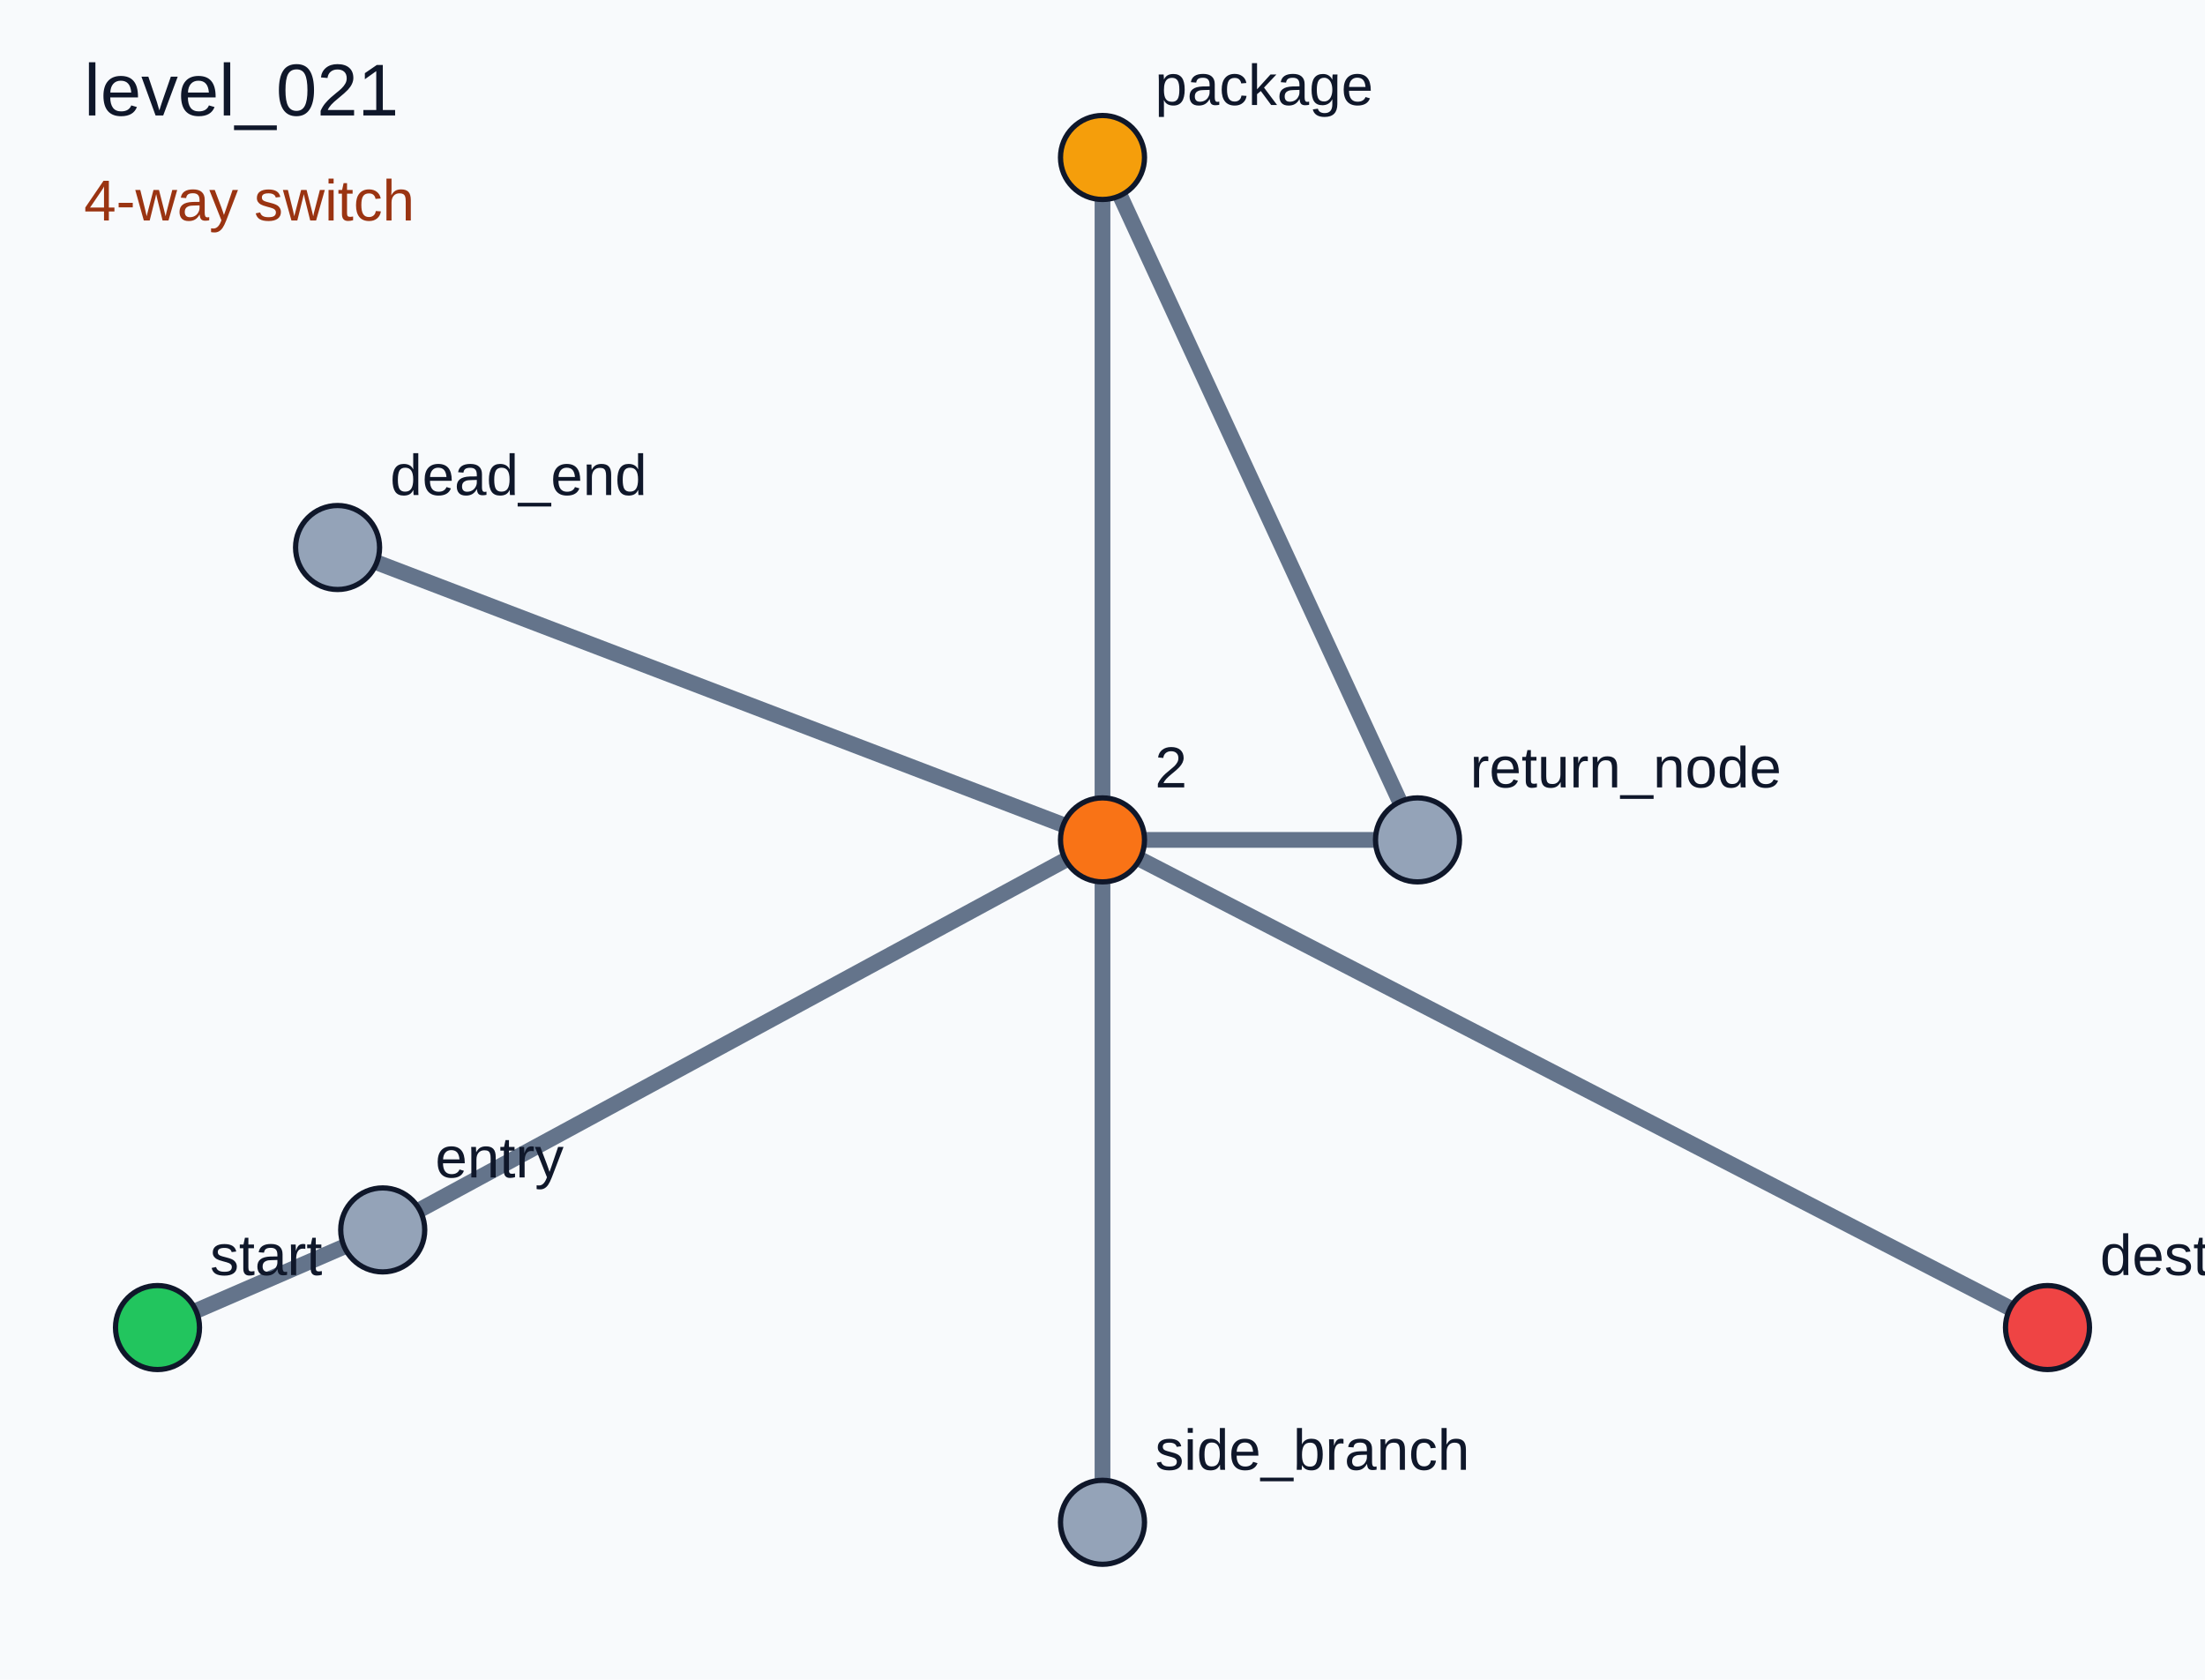
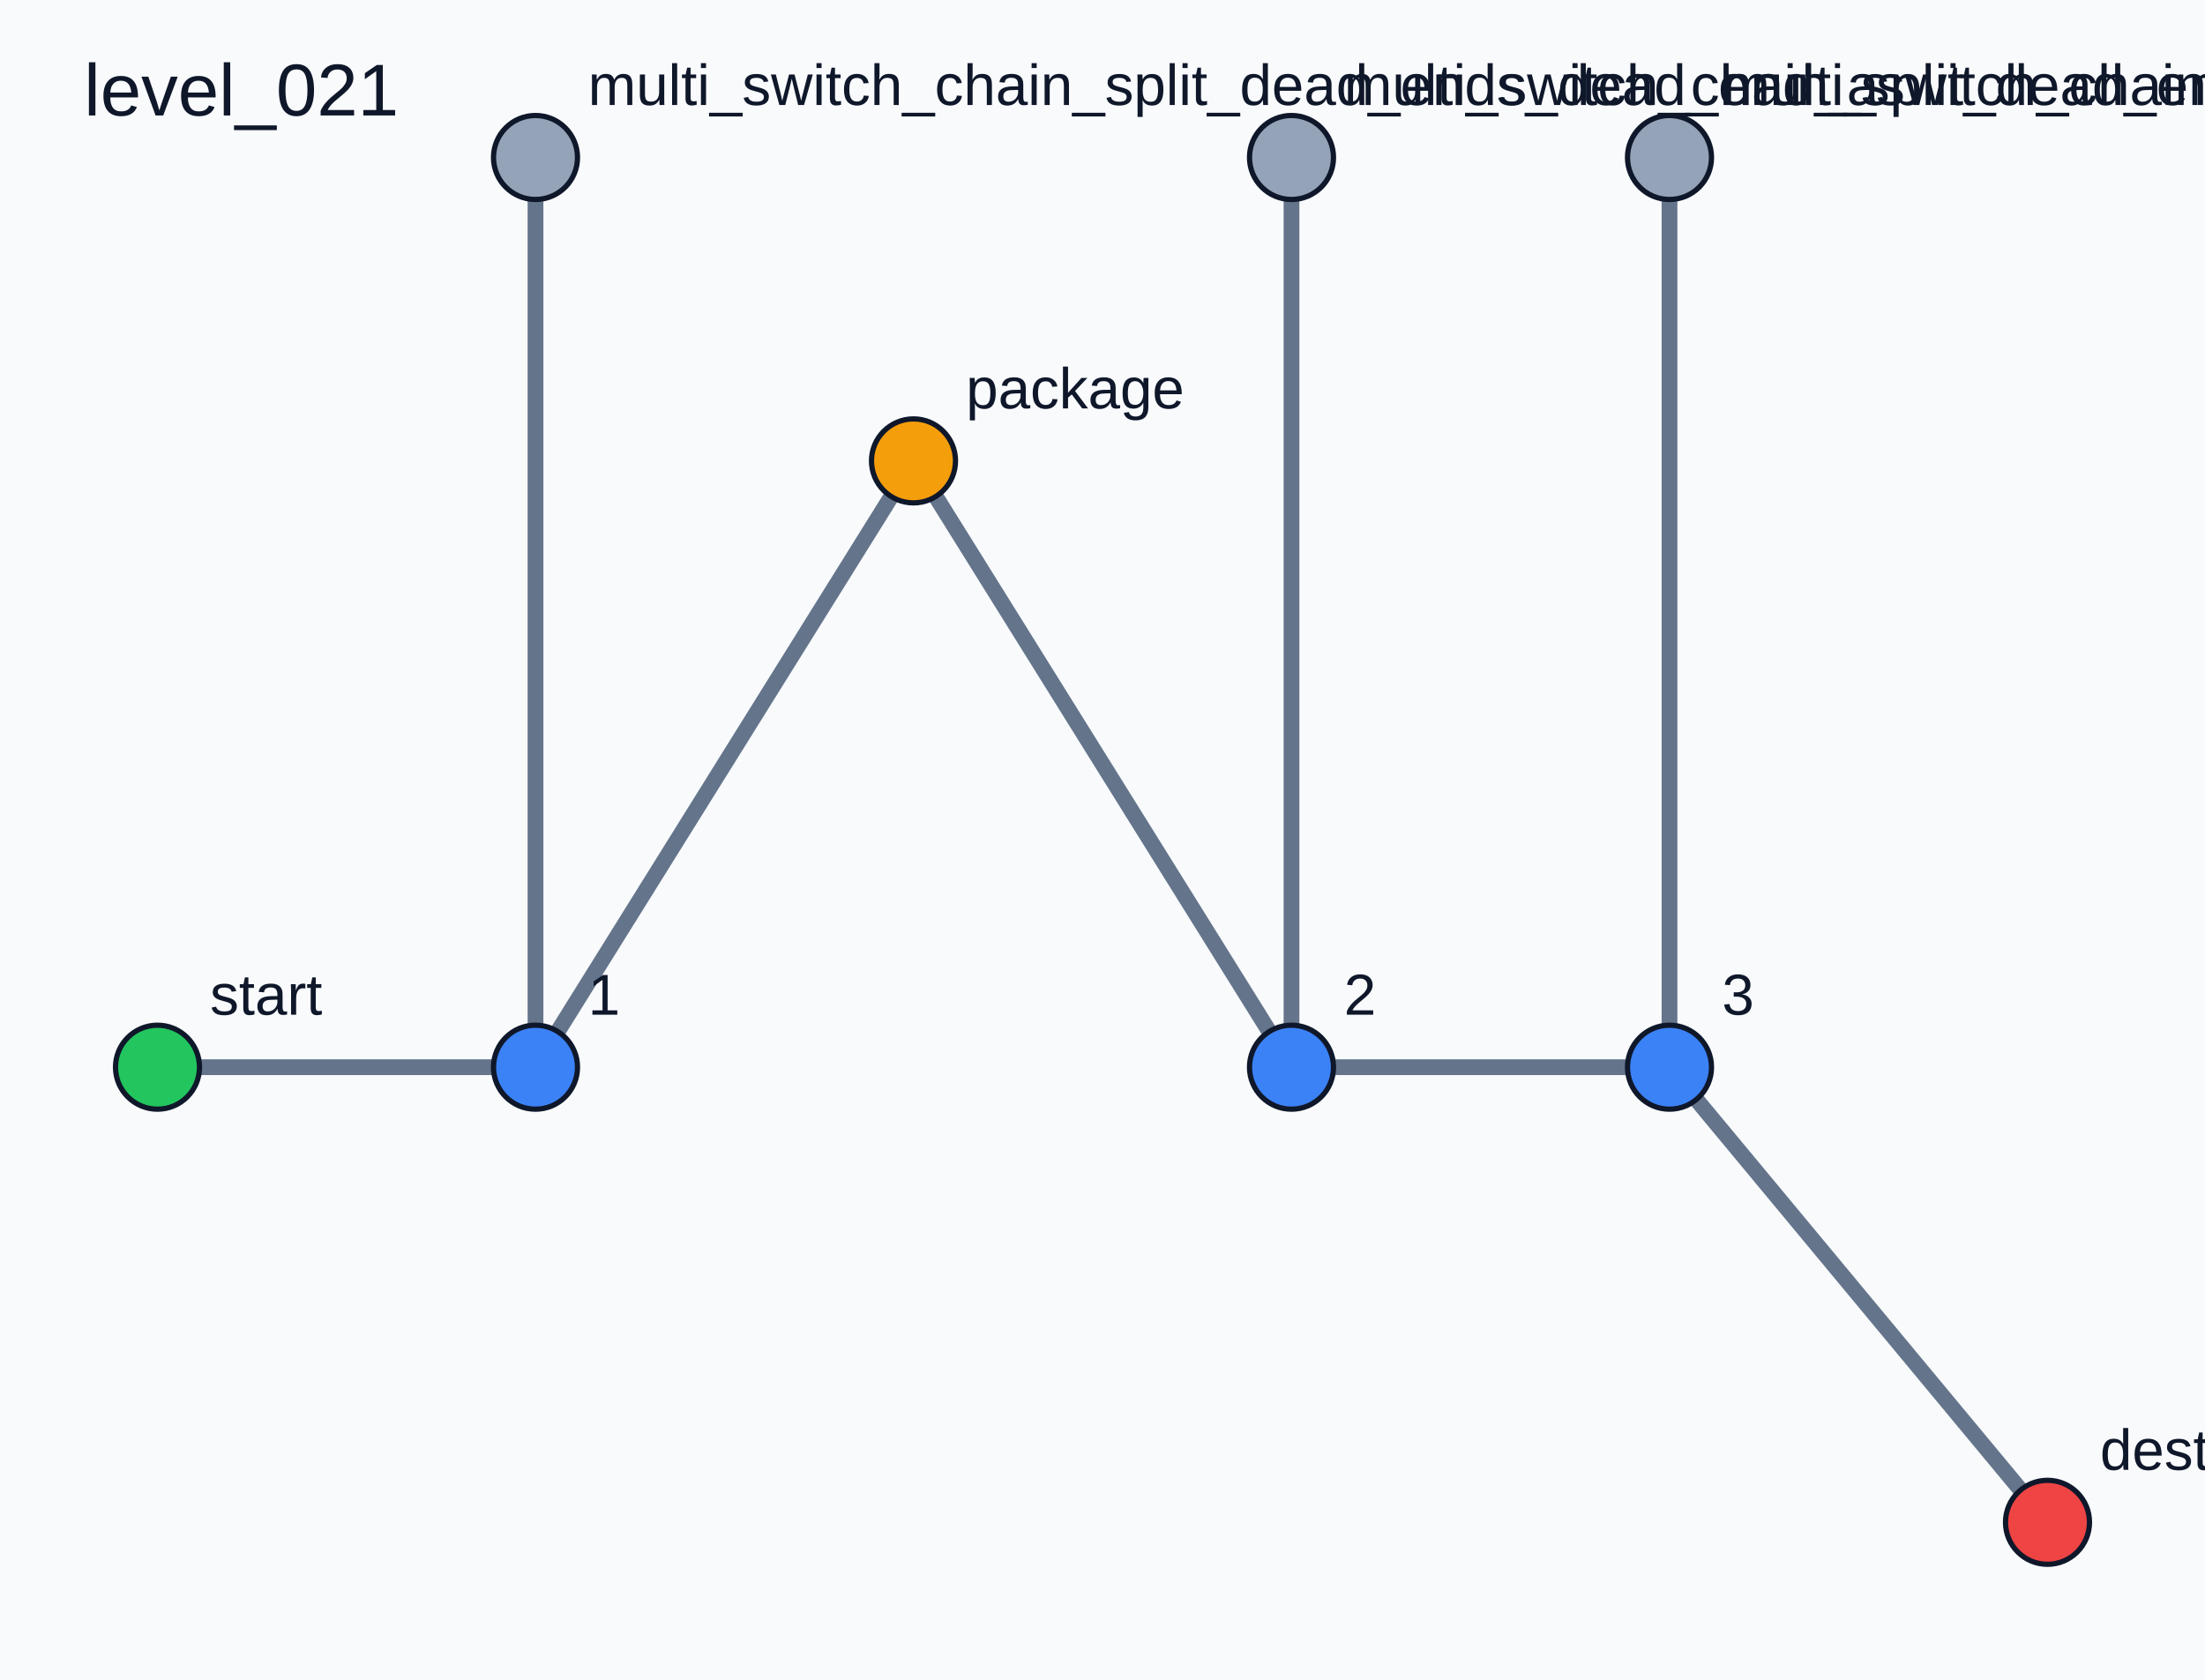
<svg xmlns="http://www.w3.org/2000/svg" width="420" height="320" viewBox="0 0 420 320">
  <rect width="100%" height="100%" fill="#f8fafc" />
  <text x="16" y="22" font-family="Arial" font-size="14" fill="#0f172a">level_021</text>
-   <text x="16" y="42" font-family="Arial" font-size="11" fill="#9a3412">4-way switch</text>
-   <line x1="30.0" y1="252.9" x2="72.9" y2="234.3" stroke="#64748b" stroke-width="3" />
-   <line x1="72.9" y1="234.3" x2="210.0" y2="160.0" stroke="#64748b" stroke-width="3" />
-   <line x1="210.0" y1="160.0" x2="64.3" y2="104.3" stroke="#64748b" stroke-width="3" />
-   <line x1="210.0" y1="160.0" x2="210.0" y2="30.0" stroke="#64748b" stroke-width="3" />
-   <line x1="210.0" y1="160.0" x2="390.0" y2="252.9" stroke="#64748b" stroke-width="3" />
-   <line x1="210.0" y1="160.0" x2="210.0" y2="290.0" stroke="#64748b" stroke-width="3" />
-   <line x1="210.0" y1="30.0" x2="270.0" y2="160.0" stroke="#64748b" stroke-width="3" />
-   <line x1="270.0" y1="160.0" x2="210.0" y2="160.0" stroke="#64748b" stroke-width="3" />
-   <circle cx="30.0" cy="252.9" r="8" fill="#22c55e" stroke="#0f172a" stroke-width="1" />
-   <text x="40.0" y="242.9" font-family="Arial" font-size="11" fill="#0f172a">start</text>
-   <circle cx="72.9" cy="234.3" r="8" fill="#94a3b8" stroke="#0f172a" stroke-width="1" />
-   <text x="82.9" y="224.3" font-family="Arial" font-size="11" fill="#0f172a">entry</text>
-   <circle cx="210.0" cy="160.0" r="8" fill="#f97316" stroke="#0f172a" stroke-width="1" />
-   <text x="220.0" y="150.0" font-family="Arial" font-size="11" fill="#0f172a">2</text>
-   <circle cx="64.3" cy="104.3" r="8" fill="#94a3b8" stroke="#0f172a" stroke-width="1" />
-   <text x="74.3" y="94.3" font-family="Arial" font-size="11" fill="#0f172a">dead_end</text>
-   <circle cx="210.0" cy="30.0" r="8" fill="#f59e0b" stroke="#0f172a" stroke-width="1" />
-   <text x="220.0" y="20.0" font-family="Arial" font-size="11" fill="#0f172a">package</text>
-   <circle cx="270.0" cy="160.0" r="8" fill="#94a3b8" stroke="#0f172a" stroke-width="1" />
-   <text x="280.0" y="150.0" font-family="Arial" font-size="11" fill="#0f172a">return_node</text>
-   <circle cx="390.0" cy="252.9" r="8" fill="#ef4444" stroke="#0f172a" stroke-width="1" />
-   <text x="400.0" y="242.9" font-family="Arial" font-size="11" fill="#0f172a">destination</text>
-   <circle cx="210.0" cy="290.0" r="8" fill="#94a3b8" stroke="#0f172a" stroke-width="1" />
-   <text x="220.0" y="280.0" font-family="Arial" font-size="11" fill="#0f172a">side_branch</text>
+   <line x1="30.0" y1="203.3" x2="102.0" y2="203.3" stroke="#64748b" stroke-width="3" />
+   <line x1="102.0" y1="203.3" x2="102.0" y2="30.0" stroke="#64748b" stroke-width="3" />
+   <line x1="102.0" y1="203.3" x2="174.0" y2="87.8" stroke="#64748b" stroke-width="3" />
+   <line x1="174.0" y1="87.8" x2="246.0" y2="203.3" stroke="#64748b" stroke-width="3" />
+   <line x1="246.0" y1="203.3" x2="246.0" y2="30.0" stroke="#64748b" stroke-width="3" />
+   <line x1="246.0" y1="203.3" x2="318.0" y2="203.3" stroke="#64748b" stroke-width="3" />
+   <line x1="318.0" y1="203.3" x2="318.0" y2="30.0" stroke="#64748b" stroke-width="3" />
+   <line x1="318.0" y1="203.3" x2="390.0" y2="290.0" stroke="#64748b" stroke-width="3" />
+   <circle cx="30.0" cy="203.3" r="8" fill="#22c55e" stroke="#0f172a" stroke-width="1" />
+   <text x="40.0" y="193.3" font-family="Arial" font-size="11" fill="#0f172a">start</text>
+   <circle cx="102.0" cy="203.3" r="8" fill="#3b82f6" stroke="#0f172a" stroke-width="1" />
+   <text x="112.0" y="193.3" font-family="Arial" font-size="11" fill="#0f172a">1</text>
+   <circle cx="174.0" cy="87.8" r="8" fill="#f59e0b" stroke="#0f172a" stroke-width="1" />
+   <text x="184.0" y="77.8" font-family="Arial" font-size="11" fill="#0f172a">package</text>
+   <circle cx="246.0" cy="203.3" r="8" fill="#3b82f6" stroke="#0f172a" stroke-width="1" />
+   <text x="256.0" y="193.3" font-family="Arial" font-size="11" fill="#0f172a">2</text>
+   <circle cx="318.0" cy="203.3" r="8" fill="#3b82f6" stroke="#0f172a" stroke-width="1" />
+   <text x="328.0" y="193.3" font-family="Arial" font-size="11" fill="#0f172a">3</text>
+   <circle cx="390.0" cy="290.0" r="8" fill="#ef4444" stroke="#0f172a" stroke-width="1" />
+   <text x="400.0" y="280.0" font-family="Arial" font-size="11" fill="#0f172a">destination</text>
+   <circle cx="102.0" cy="30.0" r="8" fill="#94a3b8" stroke="#0f172a" stroke-width="1" />
+   <text x="112.0" y="20.0" font-family="Arial" font-size="11" fill="#0f172a">multi_switch_chain_split_dead_ends_dead_end_a</text>
+   <circle cx="246.0" cy="30.0" r="8" fill="#94a3b8" stroke="#0f172a" stroke-width="1" />
+   <text x="256.0" y="20.0" font-family="Arial" font-size="11" fill="#0f172a">multi_switch_chain_split_dead_ends_dead_end_b</text>
+   <circle cx="318.0" cy="30.0" r="8" fill="#94a3b8" stroke="#0f172a" stroke-width="1" />
+   <text x="328.0" y="20.0" font-family="Arial" font-size="11" fill="#0f172a">multi_switch_chain_split_dead_ends_dead_end_c</text>
</svg>
